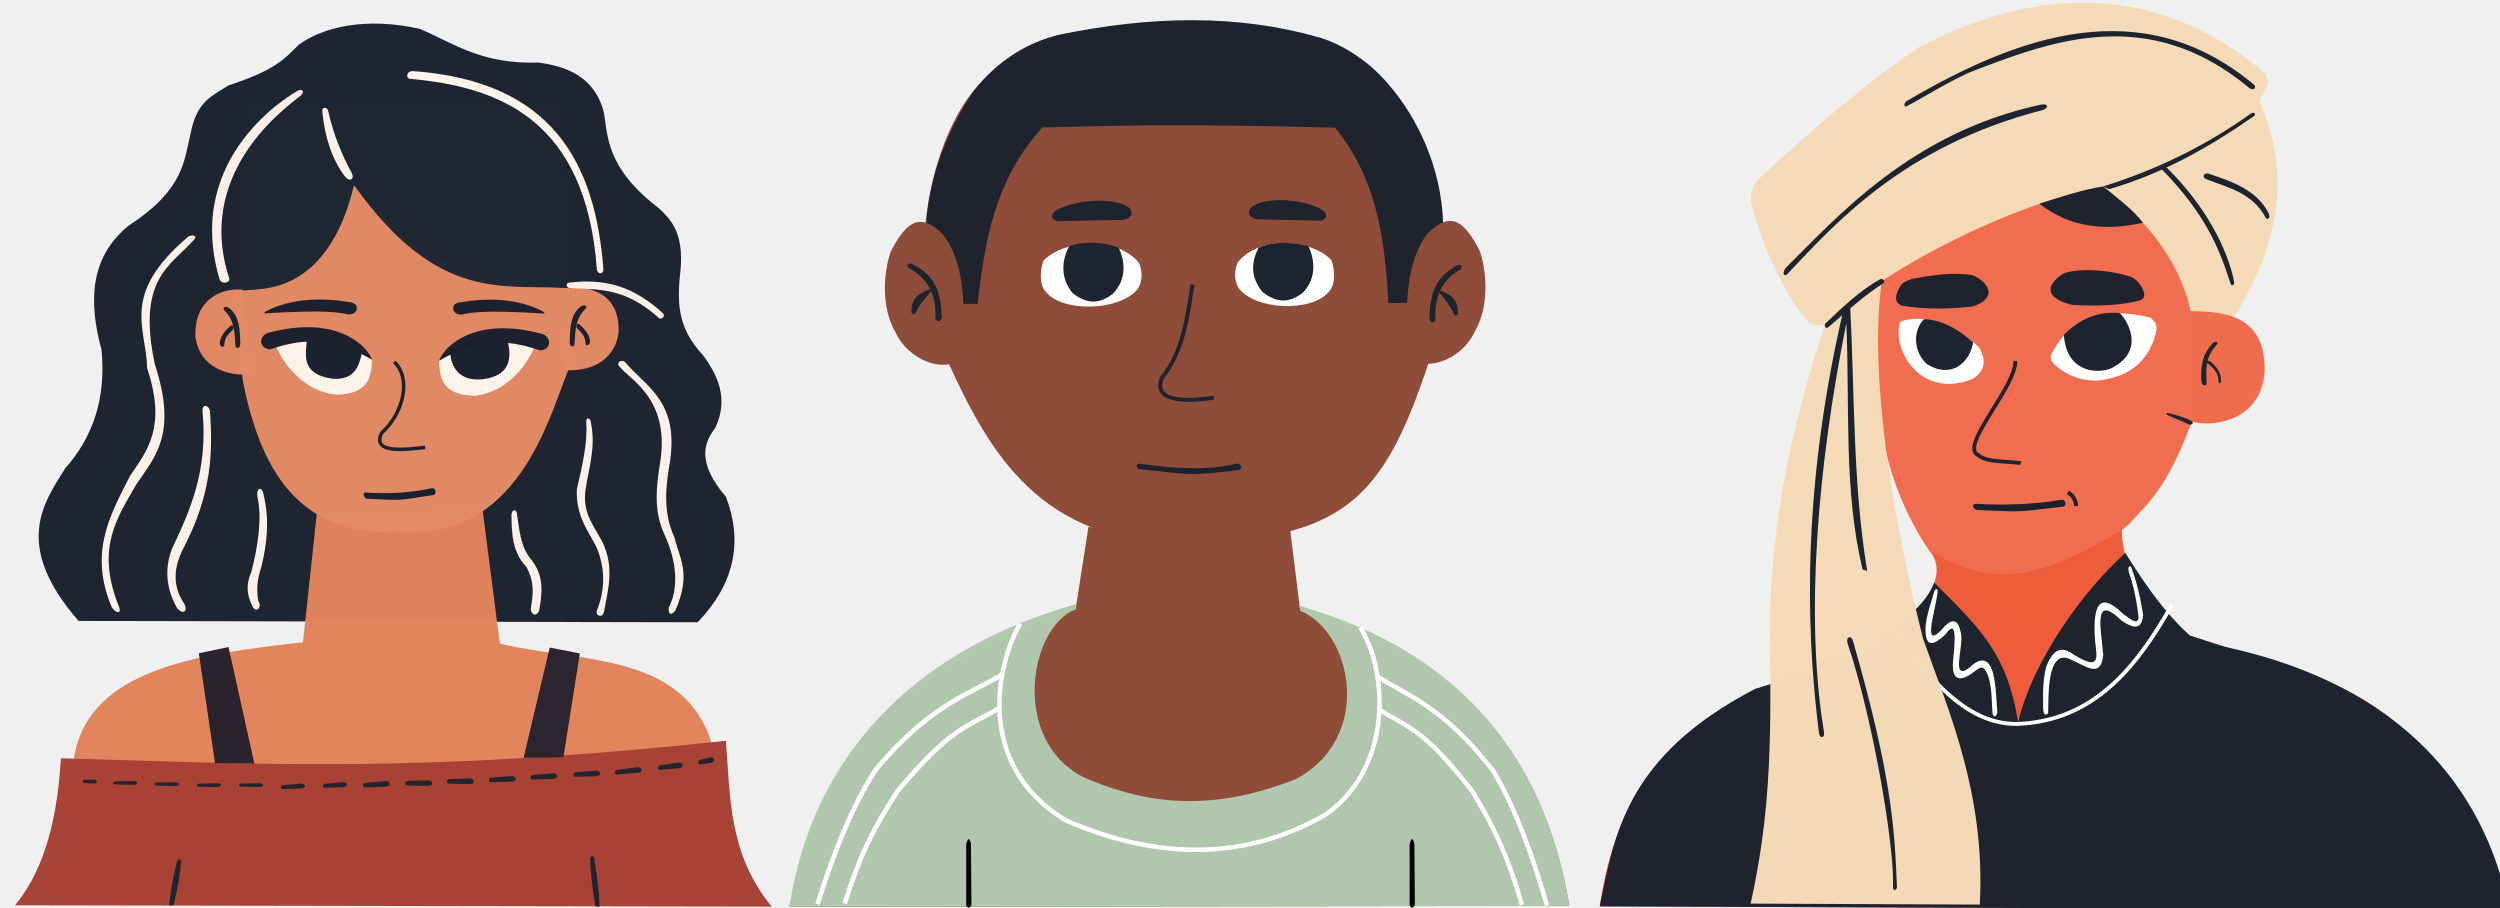
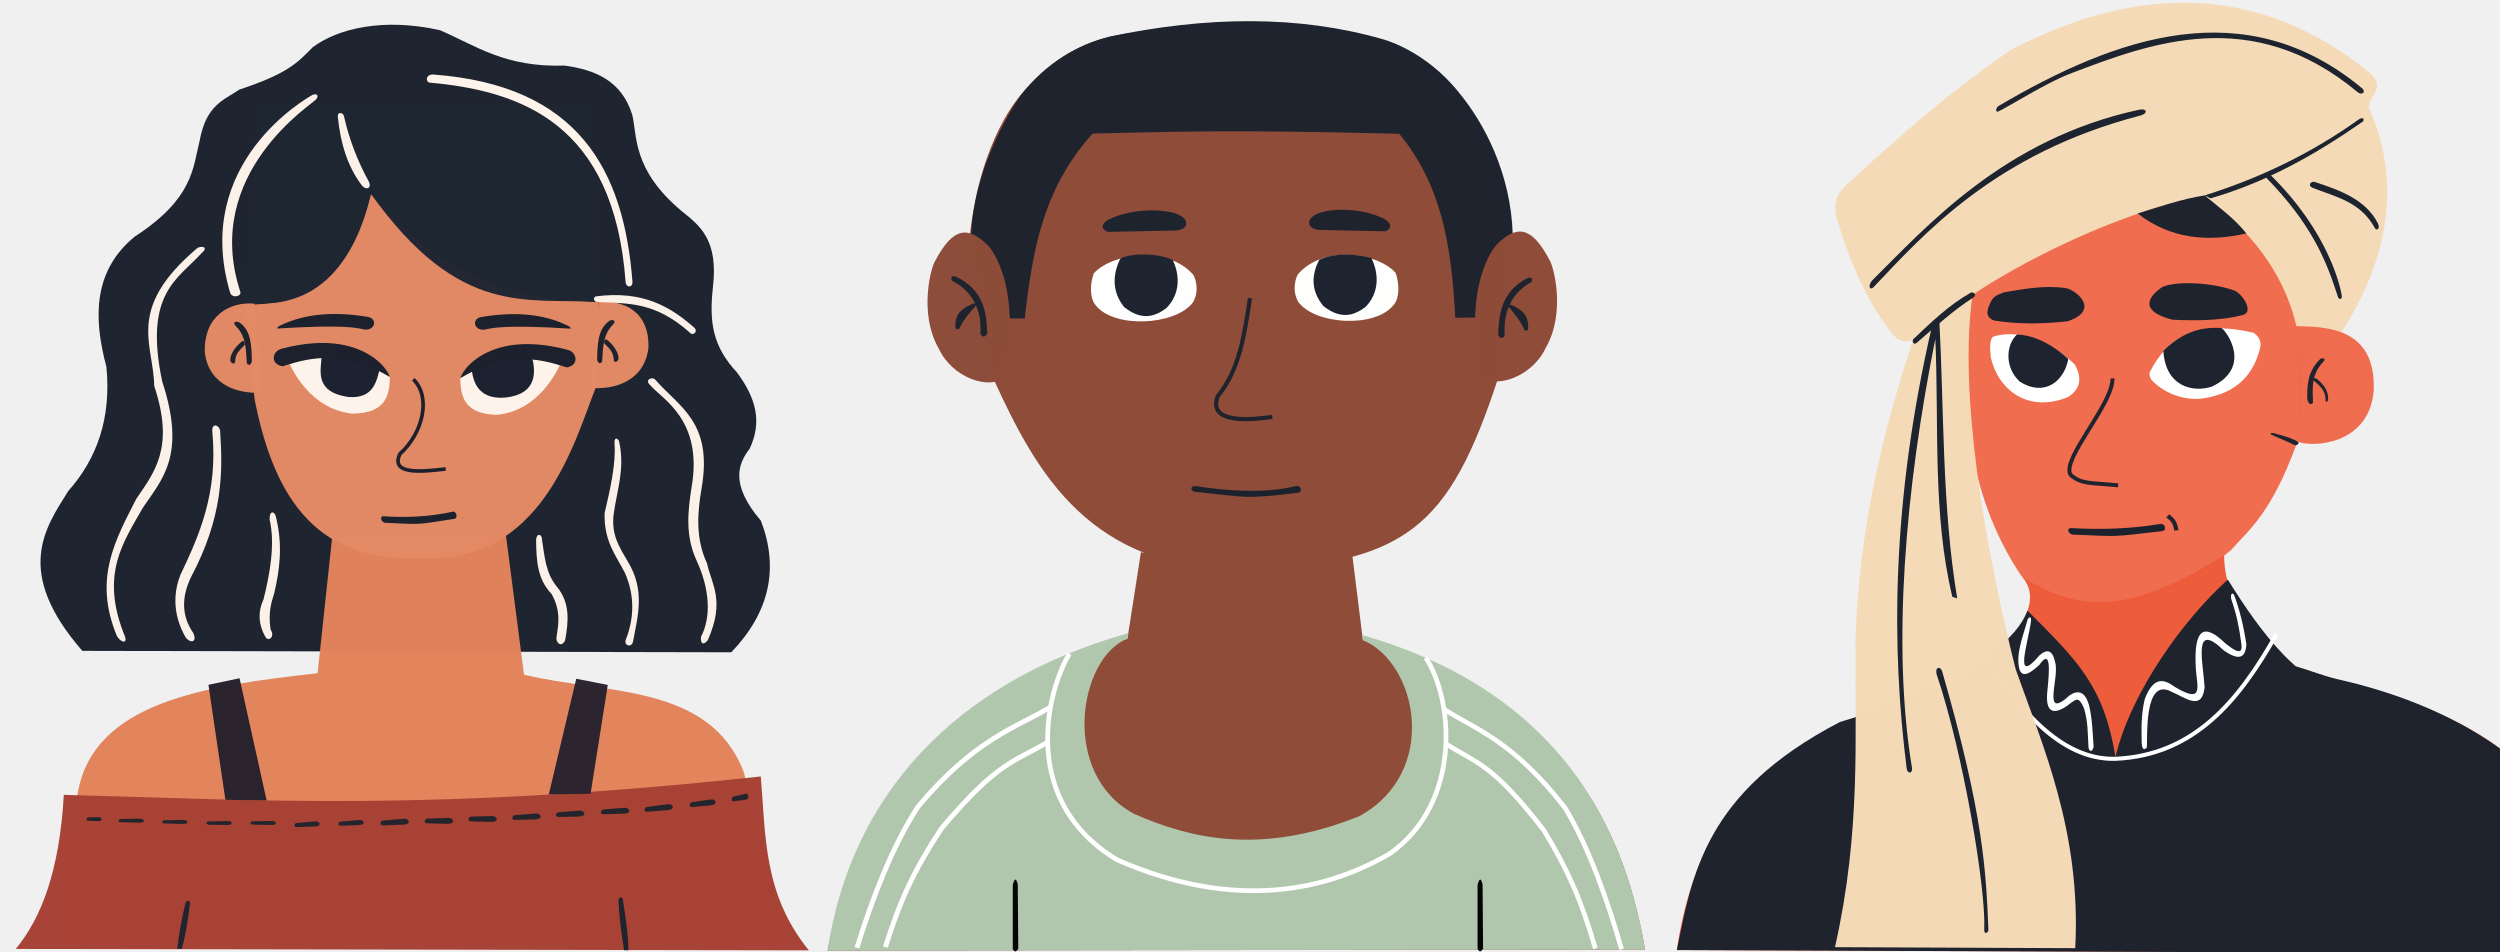
- <svg xmlns="http://www.w3.org/2000/svg" version="1.1" id="svg833" width="1609" height="584" viewBox="0 0 1609 584">
+ <svg xmlns="http://www.w3.org/2000/svg" version="1.1" id="svg833" width="1535" height="584" viewBox="0 0 1535 584">
  <defs id="defs837" />
  <g id="g841" style="opacity:0.988">
    <path style="fill:none;stroke:#1b212d;stroke-width:2.513;stroke-linecap:butt;stroke-linejoin:miter;stroke-miterlimit:4;stroke-dasharray:none;stroke-opacity:0.996" d="m 707.452,294.63 c 36.826,3.352 74.317,4.696 114.584,0" id="path951" />
    <path style="fill:none;stroke:#000000;stroke-width:1px;stroke-linecap:butt;stroke-linejoin:miter;stroke-opacity:1" d="m 775.16,243.632 4.34,9.549 c 1.034,2.284 1.775,4.495 -1.736,5.642 -5.67,4.266 -13.035,5.968 -20.399,7.379 l -21.05,-8.898 -1.736,-4.774 5.859,-9.549" id="path2872" />
    <path style="fill:#8d4a37;fill-opacity:0.996;stroke:none;stroke-width:1px;stroke-linecap:butt;stroke-linejoin:miter;stroke-opacity:1" d="M 763.702,350.453 C 669.299,349.357 637.103,291.791 610.249,233.215 l -14.731,-89.003 c 6.61,-59.878 31.304,-85.933 31.304,-85.933 15.517,-18.963 35.263,-33.168 63.836,-37.442 44.475,-5.506 90.338,-7.681 140.563,0.614 22.933,4.604 44.168,13.686 60.767,34.987 18.386,23.305 31.572,51.231 34.373,88.389 l -6.463,87.232 c -30.426,92.87 -56.935,113.803 -156.197,118.395 z" id="path849" />
    <path style="fill:#1b212d;fill-opacity:0.996;stroke:none;stroke-width:1px;stroke-linecap:butt;stroke-linejoin:miter;stroke-opacity:1" d="m 905.804,194.942 -12.276,0.153 c -2.276,-45.194 -8.747,-81.839 -34.373,-112.941 -109.728,-2.824 -140.842,-1.077 -188.286,-0.153 -31.372,34.694 -36.999,74.044 -41.739,113.555 h -9.207 c -2.326,-19.684 -3.58,-37.783 -23.647,-50.946 1.474,-39.139 22.025,-73.831 30.548,-86.33 15.966,-19.892 35.001,-30.959 54.48,-35.818 59.572,-12.486 115.919,-13.295 167.719,1.624 0,0 26.066,6.582 46.904,32.929 15.058,18.192 31.797,49.157 32.896,87.135 -17.415,15.671 -21.737,31.86 -23.018,50.793 z" id="path847" />
    <path style="fill:#ffffff;fill-opacity:0.996;stroke:none;stroke-width:1px;stroke-linecap:butt;stroke-linejoin:miter;stroke-opacity:1" d="m 672.713,187.388 c -3.486,-3.921 -3.718,-12.553 -1.085,-19.64 12.033,-12.777 45.337,-16.69 60.873,0.76 1.276,1.471 4.36,9.896 -0.108,17.253 -10.617,14.069 -48.396,16.148 -59.679,1.628 z" id="path853" />
    <path style="opacity:0.995;fill:#ffffff;fill-opacity:0.996;stroke:none;stroke-width:0.991px;stroke-linecap:butt;stroke-linejoin:miter;stroke-opacity:1" d="m 855.803,187.081 c 3.422,-3.921 3.651,-12.553 1.065,-19.64 -11.815,-12.777 -44.513,-16.69 -59.766,0.76 -1.253,1.471 -4.281,9.896 0.106,17.253 10.424,14.069 47.516,16.148 58.594,1.628 z" id="path853-6" />
    <path style="fill:#1b212d;fill-opacity:0.996;stroke:none;stroke-width:1px;stroke-linecap:butt;stroke-linejoin:miter;stroke-opacity:1" d="m 810.022,159.452 c -4.518,8.796 -5.616,18.485 2.496,28.429 10.655,8.402 18.616,6.033 25.825,0.651 13.077,-13.328 3.652,-30.128 3.652,-30.128 -13.41,-3.49 -24.334,-2.388 -31.973,1.048 z" id="path915" />
    <path style="opacity:0.995;fill:#1b212d;fill-opacity:0.996;stroke:none;stroke-width:1px;stroke-linecap:butt;stroke-linejoin:miter;stroke-opacity:1" d="m 687.99,158.627 c -4.518,8.796 -5.833,20.004 2.279,29.948 10.655,8.402 18.616,6.033 25.825,0.651 13.077,-13.328 3.869,-29.694 3.869,-29.694 -9.287,-4.142 -24.334,-4.341 -31.973,-0.905 z" id="path915-7" />
    <path style="fill:#1b212d;fill-opacity:0.996;stroke:none;stroke-width:1px;stroke-linecap:butt;stroke-linejoin:miter;stroke-opacity:1" d="m 807.574,131.898 c 7.965,-4.454 28.716,-4.413 42.173,2.41 3.625,1.897 6.028,5.627 0.706,7.712 l -40.799,-0.868 c -2.692,-0.243 -5.731,-1.616 -5.82,-4.123 0.075,-1.628 0.433,-3.268 3.74,-5.131 z" id="path932" />
    <path style="opacity:0.995;fill:#1b212d;fill-opacity:0.996;stroke:none;stroke-width:1.016px;stroke-linecap:butt;stroke-linejoin:miter;stroke-opacity:1" d="m 724.49,132.258 c -8.218,-4.454 -29.631,-4.413 -43.517,2.41 -3.741,1.897 -6.22,5.627 -0.728,7.712 l 42.099,-0.868 c 2.778,-0.243 5.913,-1.616 6.005,-4.123 -0.077,-1.628 -0.447,-3.268 -3.859,-5.131 z" id="path932-8" />
    <path style="fill:#8d4a37;fill-opacity:0.996;stroke:none;stroke-width:0.948px;stroke-linecap:butt;stroke-linejoin:miter;stroke-opacity:1" d="m 905.804,194.942 c 0.169,-15.728 4.256,-33.728 12.848,-44.475 12.521,-12.578 21.668,-11.811 32.654,9.022 2.552,3.617 10.33,32.319 -2.206,54.037 -8.157,17.722 -30.946,25.855 -40.887,17.157 z" id="path953" />
    <path style="opacity:0.995;fill:#8d4a37;fill-opacity:0.996;stroke:none;stroke-width:0.95px;stroke-linecap:butt;stroke-linejoin:miter;stroke-opacity:1" d="m 619.921,195.556 c -0.17,-15.728 -4.273,-33.728 -12.898,-44.475 -12.571,-12.578 -21.754,-11.811 -32.783,9.022 -2.562,3.617 -10.371,32.319 2.215,54.037 8.189,17.722 31.068,25.855 41.048,17.157 z" id="path953-0" />
    <path style="fill:#1b212d;fill-opacity:0.996;stroke:none;stroke-width:1px;stroke-linecap:butt;stroke-linejoin:miter;stroke-opacity:1" d="m 923.875,206.116 c -1.099,-15.9 5.312,-26.896 16.266,-32.839 1.458,-2.486 -0.303,-3.344 -2.455,-2.455 -15.805,8.443 -17.255,21.419 -17.8,34.68 1.125,2.455 2.455,2.66 3.99,0.614 z" id="path970" />
    <path style="opacity:0.995;fill:#1b212d;fill-opacity:0.996;stroke:none;stroke-width:0.949;stroke-linecap:butt;stroke-linejoin:miter;stroke-miterlimit:4;stroke-dasharray:none;stroke-opacity:1" d="m 926.626,188.745 c 3.59,4.248 7.197,8.617 9.237,13.668 0.702,1.136 2.396,0.595 2.416,-0.539 0.534,-9.315 -5.095,-12.35 -10.755,-14.789 -1.121,0.022 -1.42,0.575 -0.898,1.659 z" id="path970-0" />
    <path style="opacity:0.995;fill:#1b212d;fill-opacity:0.996;stroke:none;stroke-width:1.031px;stroke-linecap:butt;stroke-linejoin:miter;stroke-opacity:1" d="m 601.94,205.256 c 1.168,-15.9 -5.646,-26.896 -17.286,-32.839 -1.549,-2.486 0.322,-3.344 2.609,-2.455 16.797,8.443 18.338,21.419 18.917,34.68 -1.196,2.455 -2.609,2.66 -4.24,0.614 z" id="path970-3" />
    <path style="opacity:0.995;fill:#1b212d;fill-opacity:0.996;stroke:none;stroke-width:0.978;stroke-linecap:butt;stroke-linejoin:miter;stroke-miterlimit:4;stroke-dasharray:none;stroke-opacity:1" d="m 599.017,187.885 c -3.815,4.248 -7.648,8.617 -9.816,13.668 -0.746,1.136 -2.546,0.595 -2.568,-0.539 -0.568,-9.315 5.415,-12.35 11.43,-14.789 1.191,0.022 1.509,0.575 0.954,1.659 z" id="path970-0-0" />
    <path style="fill:#8d4a37;fill-opacity:0.996;stroke:none;stroke-width:1px;stroke-linecap:butt;stroke-linejoin:miter;stroke-opacity:1" d="M 700.538,339.028 692.252,392.123 C 558.185,434.789 524.363,506.652 508.109,583.632 l 501.948,-0.614 C 994.785,494.308 949.052,425.172 836.804,393.044 l -6.445,-51.867 c -58.191,8.499 -71.39,8.954 -129.821,-2.148 z" id="path1005" />
    <path style="fill:#b0c7ad;fill-opacity:0.996;stroke:none;stroke-width:1px;stroke-linecap:butt;stroke-linejoin:miter;stroke-opacity:1" d="m 836.497,389.975 c 122.046,34.944 161.369,119.132 173.559,193.044 l -501.948,0.614 c 14.193,-94.207 76.938,-164.505 184.698,-194.897 l -0.555,3.388 c -30.001,11.785 -41.588,83.519 4.36,107.716 33.98,14.937 77.278,25.689 137.984,1.308 49.304,-26.879 35.907,-94.028 2.208,-108.104 z" id="path899" />
    <path style="fill:none;stroke:#ffffff;stroke-width:2.891;stroke-linecap:butt;stroke-linejoin:miter;stroke-miterlimit:4;stroke-dasharray:none;stroke-opacity:1" d="m 875.415,403.855 c 17.236,26.235 22.085,89.211 -22.097,120.307 -51.703,30.023 -108.949,29.307 -167.167,3.884 C 626.236,492.418 642.16,425.586 656.592,401.399" id="path903" />
    <path style="fill:none;stroke:#ffffff;stroke-width:2.891;stroke-linecap:butt;stroke-linejoin:miter;stroke-miterlimit:4;stroke-dasharray:none;stroke-opacity:1" d="m 886.272,435.256 c 19.114,12.345 42.406,19.178 74.653,60.764 14.681,24.292 26.186,57.003 34.722,86.806" id="path907" />
    <path style="opacity:0.995;fill:none;stroke:#ffffff;stroke-width:2.891;stroke-linecap:butt;stroke-linejoin:miter;stroke-miterlimit:4;stroke-dasharray:none;stroke-opacity:1" d="m 887.536,456.539 c 19.114,12.345 28.083,11.582 60.33,53.169 14.681,24.292 23.117,42.885 31.653,72.688" id="path907-5" />
    <path style="opacity:0.995;fill:none;stroke:#ffffff;stroke-width:3.01;stroke-linecap:butt;stroke-linejoin:miter;stroke-miterlimit:4;stroke-dasharray:none;stroke-opacity:1" d="m 644.701,434.362 c -20.716,12.345 -45.96,19.178 -80.909,60.764 -15.912,24.292 -28.381,57.003 -37.632,86.806" id="path907-3" />
    <path style="opacity:0.995;fill:none;stroke:#ffffff;stroke-width:3.01;stroke-linecap:butt;stroke-linejoin:miter;stroke-miterlimit:4;stroke-dasharray:none;stroke-opacity:1" d="m 643.331,455.645 c -20.716,12.345 -30.436,11.582 -65.386,53.169 -15.912,24.292 -25.054,42.885 -34.306,72.688" id="path907-5-3" />
    <path style="fill:#000000;fill-opacity:0.996;stroke:none;stroke-width:1px;stroke-linecap:butt;stroke-linejoin:miter;stroke-opacity:1" d="m 907.231,543.227 c 0.873,-3.029 1.793,-5.145 3.069,-0.307 l 0.307,39.591 c -2.012,3.058 -2.518,1.097 -3.376,0.307 z" id="path962" />
    <path style="opacity:0.995;fill:#000000;fill-opacity:0.996;stroke:none;stroke-width:1px;stroke-linecap:butt;stroke-linejoin:miter;stroke-opacity:1" d="m 621.842,543.221 c 0.873,-3.029 1.793,-5.145 3.069,-0.307 l 0.307,39.591 c -2.012,3.058 -2.518,1.097 -3.376,0.307 z" id="path962-9" />
    <path style="opacity:0.995;fill:#f06a4c;fill-opacity:0.996;stroke:none;stroke-width:1.026px;stroke-linecap:butt;stroke-linejoin:miter;stroke-opacity:1" d="m 1410.657,271.116 c 6.893,-49.113 7.989,-103.315 -57.049,-151.128 -55.13,9.635 -100.213,33.608 -143.725,59.821 -7.395,61.745 -3.308,122.098 31.203,173.797 54.204,42.057 110.475,-0.499 128.992,-16.073 10.126,-11.818 24.28,-21.28 40.578,-66.417 z" id="path979-0" />
    <path style="fill:#ffffff;fill-opacity:1;stroke:none;stroke-width:1.026px;stroke-linecap:butt;stroke-linejoin:miter;stroke-opacity:1" d="m 1320.054,228.367 c 10.835,-21.506 29.231,-32.087 63.741,-24.044 4.805,3.562 4.636,7.124 3.566,10.686 -4.803,17.884 -17.397,27.657 -36.551,29.833 -9.835,0.747 -21.008,-2.837 -29.196,-10.909 -2.191,-2.537 -1.893,-4.55 -1.56,-5.566 z" id="path996" />
    <path style="fill:#1b212d;fill-opacity:0.996;stroke:none;stroke-width:1.026px;stroke-linecap:butt;stroke-linejoin:miter;stroke-opacity:1" d="m 1328.3,215.455 c 9.497,-9.523 20.816,-15.184 35.659,-14.026 3.155,1.669 19.175,24.158 -5.906,35.955 -10.899,3.633 -28.34,0.643 -29.753,-21.929 z" id="path998" />
    <path style="fill:#1b212d;fill-opacity:0.996;stroke:none;stroke-width:1.026px;stroke-linecap:butt;stroke-linejoin:miter;stroke-opacity:1" d="m 1333.872,196.308 c -27.578,-7.118 -6.24,-20.037 -6.24,-20.037 6.458,-3.291 27.929,-3.712 44.574,2.226 5.004,2.433 11.822,13.026 4.903,14.916 -11.953,3.172 -26.922,3.694 -43.237,2.894 z" id="path1000" />
    <path style="fill:#ffffff;fill-opacity:1;stroke:none;stroke-width:1.026px;stroke-linecap:butt;stroke-linejoin:miter;stroke-opacity:1" d="m 1223.501,206.847 c 11.344,-4.007 30.61,-1.667 50.343,16.832 5.103,9.163 3.063,15.596 -4.116,20.107 -24.352,10.024 -42.922,-4.331 -47.358,-24.315 -0.798,-7.064 -0.409,-10.758 1.13,-12.624 z" id="path1002" />
    <path style="fill:#1b212d;fill-opacity:0.996;stroke:none;stroke-width:1.026px;stroke-linecap:butt;stroke-linejoin:miter;stroke-opacity:1" d="m 1238.409,205.375 c -6.944,6.551 -7.588,20.369 1.761,28.981 16.093,9.904 27.576,-1.348 29.767,-13.99 -7.941,-7.225 -19.228,-14.49 -31.528,-14.991 z" id="path1004" />
    <path style="fill:#1b212d;fill-opacity:0.996;stroke:none;stroke-width:1.026px;stroke-linecap:butt;stroke-linejoin:miter;stroke-opacity:1" d="m 1230.512,179.453 c 12.794,-2.178 25.595,-4.431 37.98,-2.519 5.952,0.93 21.587,13.419 1.103,20.308 -14.767,1.651 -29.783,2.058 -45.387,-0.472 -6.353,-2.553 -3.585,-7.861 -1.418,-12.279 2.255,-3.592 5.082,-3.752 7.722,-5.038 z" id="path913" />
    <path style="fill:#ed5a39;fill-opacity:0.996;stroke:none;stroke-width:1.026px;stroke-linecap:butt;stroke-linejoin:miter;stroke-opacity:1" d="m 1365.601,340.997 c 0.365,33.713 24.243,51.025 43.827,68.083 78.076,27.893 154.204,25.01 206.087,176.505 l -585.94,-2.258 c 16.735,-113.986 89.555,-139.476 186.329,-170.469 10.124,-11.768 43.367,-39.569 25.183,-59.251 39.665,26.071 72.323,19.502 124.514,-12.61 z" id="path2897" />
    <path style="fill:#1b212d;fill-opacity:0.996;stroke:none;stroke-width:1.026px;stroke-linecap:butt;stroke-linejoin:miter;stroke-opacity:1" d="m 1298.886,464.738 c 9.765,-40.702 42.68,-85.308 69.004,-108.851 10.433,16.718 21.132,32.489 33.915,45.796 2.46,2.561 4.997,5.03 7.624,7.397 8.312,2.37 17.595,6.102 25.783,7.949 162.093,36.553 174.571,154.39 180.304,168.557 l -585.94,-2.258 c 9.493,-45.665 16.495,-96.462 100.02,-139.964 l 73.323,-22.759 c 10.941,-16.035 34.428,-25.836 41.938,-45.68 30.759,30.806 46.865,46.044 54.029,89.814 z" id="path2922" />
    <path style="fill:none;stroke:#ffffff;stroke-width:2.497;stroke-linecap:butt;stroke-linejoin:miter;stroke-miterlimit:4;stroke-dasharray:none;stroke-opacity:1" d="m 1397.803,389.33 c -22.983,40.794 -50.59,74.593 -99.215,76.585 -33.663,0.649 -60.123,-30.992 -84.861,-70.352" id="path2928" />
    <path style="fill:#f4dab5;fill-opacity:0.996;stroke:none;stroke-width:1.026px;stroke-linecap:butt;stroke-linejoin:miter;stroke-opacity:1" d="m 1353.609,119.989 c 8.347,7.405 45.637,33.299 56.342,80.26 8.267,1.194 18.161,0.789 27.498,4.12 30.794,-47.886 36.506,-95.123 16.982,-138.241 0,-6.926 10.881,-12.498 0.669,-21.225 -94.731,-77.949 -189.192,-29.461 -219.369,-14.96 -37.305,25.288 -69.413,53.691 -100.859,82.49 -5.88,4.97 -9.898,11.18 -6.934,22.039 7.277,24.616 17.073,47.957 31.48,67.231 3.781,5.888 8.514,9.816 15.221,6.937 -17.815,54.639 -32.843,112.276 -35.354,183.378 -0.486,60.528 3.563,117.82 -12.607,189.539 l 147.507,0.63 c 3.865,-71.346 -20.254,-125.017 -36.562,-171.278 -19.248,-76.613 -35.122,-170.147 -26.476,-229.84 15.742,-11.065 78.166,-48.197 142.464,-61.081 z" id="path916" />
    <path style="fill:#f06a4c;fill-opacity:0.996;stroke:none;stroke-width:1.026px;stroke-linecap:butt;stroke-linejoin:miter;stroke-opacity:1" d="m 1409.95,200.248 c 17.561,0.462 49.114,0.261 47.51,39.7 -2.916,33.736 -38.25,34.854 -46.803,31.168 z" id="path918" />
    <path style="fill:#1b212d;fill-opacity:0.996;stroke:none;stroke-width:0.603px;stroke-linecap:butt;stroke-linejoin:miter;stroke-opacity:0.996" d="m 1420.494,233.534 c 3.578,3.104 7.438,5.967 7.426,12.125 -0.068,1.919 1.702,0.643 1.559,-0.36 0.145,-5.941 -3.126,-9.279 -6.607,-12.456 -2.465,-1.592 -3.047,0.275 -2.378,0.692 z" id="path920" />
    <path style="opacity:0.995;fill:#1b212d;fill-opacity:0.996;stroke:none;stroke-width:1.026px;stroke-linecap:butt;stroke-linejoin:miter;stroke-opacity:1" d="m 1420.173,246.724 c -0.293,-8.288 -1.196,-16.608 6.24,-24.49 2.39,-2.38 -1.144,-2.874 -2.193,-1.415 -7.326,7.443 -7.662,15.662 -7.564,23.929 0.861,5.009 3.77,3.317 3.517,1.976 z" id="path920-6" />
    <path style="opacity:0.995;fill:#1b212d;fill-opacity:0.996;stroke:none;stroke-width:0.603px;stroke-linecap:butt;stroke-linejoin:miter;stroke-opacity:1" d="m 1410.657,271.116 c -4.426,-2.789 -15.149,-5.261 -15.149,-5.261 -1.711,-0.277 -1.43,0.889 -0.739,1.075 1.048,0.731 9.427,3.902 14.333,6.447 2.933,-0.102 2.343,-2.3 1.555,-2.26 z" id="path920-2" />
    <path style="fill:none;fill-opacity:0.996;stroke:#1b212d;stroke-width:2.548;stroke-linecap:butt;stroke-linejoin:miter;stroke-miterlimit:4;stroke-dasharray:none;stroke-opacity:0.996" d="m 767.47,183.073 c -3.277,21.995 -6.434,44.059 -19.763,60.132 -6.609,17.453 20.975,14.566 33.512,12.755" id="path2876" />
    <path style="opacity:0.995;fill:none;fill-opacity:0.996;stroke:#1b212d;stroke-width:2.438;stroke-linecap:butt;stroke-linejoin:miter;stroke-miterlimit:4;stroke-dasharray:none;stroke-opacity:0.996" d="m 1297.072,232.358 c 0.37,15.758 -31.537,49.614 -25.777,59.122 6.662,5.946 11.985,4.81 29.25,6.527" id="path2876-1" />
    <path style="fill:none;stroke:#1b212d;stroke-width:2.566;stroke-linecap:butt;stroke-linejoin:miter;stroke-miterlimit:4;stroke-dasharray:none;stroke-opacity:0.996" d="m 1330.975,316.752 c 2.089,1.822 4.395,2.831 5.349,8.905" id="path2895" />
    <path style="fill:#ffffff;fill-opacity:1;stroke:none;stroke-width:0.999px;stroke-linecap:butt;stroke-linejoin:miter;stroke-opacity:1" d="m 1318.103,459.081 c 0.759,-4.47 -2.318,-43.922 15.225,-34.319 8.335,3.373 18.706,12.355 20.3,-2.834 -1.013,-15.931 -7.297,-40.883 11.643,-22.669 10.079,7.153 13.469,4.019 14.031,-3.463 -1.698,-11.325 -4.174,-21.419 -7.463,-30.226 -0.384,-1.446 -2.718,-2.204 -1.791,2.519 3.094,8.711 4.861,17.422 5.971,26.132 1.893,9.973 -5.015,4.381 -9.852,0.63 -12.317,-11.963 -19.504,-10.016 -17.912,15.742 0.626,10.683 5.34,22.214 -13.136,11.02 -6.531,-4.771 -12.861,-6.367 -18.211,7.556 -1.615,6.698 -2.28,13.882 -1.94,25.503 -0.01,5.242 1.153,6.297 3.135,4.408 z" id="path2932" />
    <path style="fill:#ffffff;fill-opacity:1;stroke:none;stroke-width:0.999px;stroke-linecap:butt;stroke-linejoin:miter;stroke-opacity:1" d="m 1247.08,380.87 c -1.385,12.742 -11.349,40.958 5.066,21.595 4.888,-4.394 8.2,-3.249 9.71,4.23 2.918,8.841 -8.552,36.299 8.866,20.26 5.453,-3.655 9.464,-2.058 11.821,5.566 2.258,8.906 2.251,17.415 2.955,26.048 -1.256,4.612 -3.144,1.768 -3.166,0.223 -0.523,-7.786 -0.143,-15.214 -2.744,-23.822 -3.231,-7.733 -4.99,-5.331 -7.811,-3.562 -7.527,6.147 -16.2,9.551 -14.777,-6.234 1.534,-14.756 2.203,-27.01 -4.855,-16.92 -7.419,6.921 -13.271,9.594 -12.877,-4.675 0.663,-7.961 3.495,-15.249 5.489,-22.486 0.463,-2.224 2.588,-3.1 2.322,-0.223 z" id="path2934" />
    <path style="fill:#1b212d;fill-opacity:0.996;stroke:none;stroke-width:0.999px;stroke-linecap:butt;stroke-linejoin:miter;stroke-opacity:1" d="m 1312.52,131.077 c 20.105,15.619 42.949,17.667 66.707,12.245 -6.668,-8.663 -16.512,-15.813 -25.618,-23.333 -14.099,2.21 -27.522,6.914 -41.089,11.088 z" id="path2936" />
    <path style="fill:#1b212d;fill-opacity:0.996;stroke:none;stroke-width:0.999px;stroke-linecap:butt;stroke-linejoin:miter;stroke-opacity:1" d="m 1150.079,176.628 c 30.797,-32.432 74.462,-82.485 164.493,-105.789 4.261,-1.207 3.748,-4.551 -1.194,-3.463 -83.299,17.943 -130.961,72.278 -163.896,104.845 -2.36,2.704 -1.968,6.157 0.597,4.408 z" id="path2940" />
    <path style="fill:#1b212d;fill-opacity:0.996;stroke:none;stroke-width:0.999px;stroke-linecap:butt;stroke-linejoin:miter;stroke-opacity:1" d="m 1227.03,68.396 c 5.176,-2.239 29.296,-17.525 43.48,-22.946 50.119,-19.155 112.083,-42.7 176.694,10.813 2.603,2.412 5.383,0.779 3.589,-1.67 -72.255,-60.412 -151.793,-31.669 -223.34,10.268 -2.581,1.427 -2.091,4.542 -0.422,3.535 z" id="path2942" />
    <path style="fill:#1b212d;fill-opacity:0.996;stroke:none;stroke-width:1.011px;stroke-linecap:butt;stroke-linejoin:miter;stroke-opacity:1" d="m 1357.286,121.77 c 33.963,-9.793 63.969,-26.586 93.334,-47.027 1.182,-0.855 0.953,-3.275 -2.023,-1.624 -29.306,20.934 -60.491,36.028 -94.988,46.87 z" id="path2944" />
    <path style="fill:#1b212d;fill-opacity:0.996;stroke:none;stroke-width:0.999px;stroke-linecap:butt;stroke-linejoin:miter;stroke-opacity:1" d="m 1391.295,108.935 c 27.976,28.584 36.97,50.846 43.885,72.415 0.779,3.289 2.904,2.605 2.687,0.315 -0.721,-5.162 -8.011,-39.229 -43.885,-74.304 z" id="path2946" />
    <path style="fill:#1b212d;fill-opacity:0.996;stroke:none;stroke-width:0.999px;stroke-linecap:butt;stroke-linejoin:miter;stroke-opacity:1" d="m 1421.297,111.712 c 15.73,5.231 31.19,10.742 38.735,25.424 1.686,3.748 -1.04,4.492 -1.791,3.07 -8.712,-16.368 -24.253,-19.327 -38.437,-24.952 -3.052,-1.352 -1.051,-4.209 1.493,-3.542 z" id="path2948" />
    <path style="fill:#1b212d;fill-opacity:0.996;stroke:none;stroke-width:1.116px;stroke-linecap:butt;stroke-linejoin:miter;stroke-opacity:1" d="m 1177.027,210.354 c 11.348,-9.826 22.547,-20.003 34.748,-27.812 2.55,-1.69 -0.855,-3.847 -1.891,-2.732 -12.904,7.227 -24.056,17.904 -35.221,28.557 -0.847,1.693 0.6,3.708 2.364,1.987 z" id="path2952" />
    <path style="fill:#1b212d;fill-opacity:0.996;stroke:none;stroke-width:0.999px;stroke-linecap:butt;stroke-linejoin:miter;stroke-opacity:1" d="m 1201.725,367.426 c -9.444,-57.043 -7.984,-114.726 -11.045,-172.143 l -4.222,4.007 c -25.576,110.145 -24.984,199.589 -15.78,272.351 0.429,3.859 3.785,3.442 3.284,-0.157 -12.342,-74.315 -4.2,-170.9 14.33,-263.371 2.314,53.01 -1.855,107.241 10.449,158.369 z" id="path2954" />
    <path style="fill:#1b212d;fill-opacity:0.996;stroke:none;stroke-width:0.999px;stroke-linecap:butt;stroke-linejoin:miter;stroke-opacity:1" d="m 1192.58,412.572 c 25.618,88.777 26.818,123.123 28.287,158.069 0.276,2.202 -2.956,3.641 -2.531,-0.263 1.034,-25.515 -12.899,-107.785 -29.133,-156.024 -1.493,-4.957 2.394,-5.669 3.377,-1.781 z" id="path2956" />
    <path style="opacity:0.995;fill:#1b212d;fill-opacity:0.996;stroke:none;stroke-width:1px;stroke-linecap:butt;stroke-linejoin:miter;stroke-opacity:1" d="m 449.002,400.506 -398.439,-0.868 c -42.472,-48.76 -22.598,-75.783 -8.681,-98.091 17.713,-19.963 26.547,-44.858 23.438,-76.389 -8.319,-30.998 -7.713,-59.227 17.361,-79.861 36.121,-23.418 35.718,-42.212 39.931,-59.028 4.008,-21.879 14.803,-24.757 24.306,-31.25 30.064,-9.939 35.66,-16.515 45.139,-26.042 15.236,-11.383 42.988,-18.285 78.125,-10.417 22.334,9.641 39.964,22.9 76.389,21.701 19.069,2.592 35.24,9.4 41.667,30.382 3.082,12.801 -0.082,33.561 30.382,59.028 11.183,8.955 22.579,17.615 19.097,46.875 -2.313,21.172 -0.194,36.06 14.757,52.084 12.041,16.204 15.441,30.671 7.813,46.875 -7.379,9.542 -11.907,22.184 6.944,44.271 11.145,29.206 5.348,56.153 -18.229,80.73 z" id="path3090" />
    <path style="fill:#e18258;fill-opacity:0.988;stroke:none;stroke-width:1px;stroke-linecap:butt;stroke-linejoin:miter;stroke-opacity:1" d="m 310.672,328.873 11.061,85.377 c 49.657,12.125 114.154,5.234 134.983,59.896 l 26.042,105.035 H 33.103 l 14.757,-92.882 c 9.996,-55.261 78.112,-65.333 147.136,-72.917 l 8.913,-83.079 z" id="path3146" />
    <path style="fill:#a53f33;fill-opacity:0.988;stroke:none;stroke-width:1px;stroke-linecap:butt;stroke-linejoin:miter;stroke-opacity:1" d="m 39.18,488.035 c 119.578,3.075 223.853,10.684 427.953,-11.285 3.032,36.016 1.449,72.32 29.514,106.771 l -486.981,-0.868 c 15.724,-19.032 26.858,-47.818 29.514,-94.619 z" id="path3148" />
    <path style="fill:#251f2b;fill-opacity:0.988;stroke:none;stroke-width:1.015px;stroke-linecap:butt;stroke-linejoin:miter;stroke-opacity:1" d="m 163.694,491.432 -16.62,-74.991 -19.097,4.021 10.417,70.626 z" id="path3150" />
    <path style="opacity:0.988;fill:#251f2b;fill-opacity:0.988;stroke:none;stroke-width:0.994px;stroke-linecap:butt;stroke-linejoin:miter;stroke-opacity:1" d="m 336.977,487.72 16.839,-70.971 19.349,3.806 -10.554,66.84 z" id="path3150-1" />
    <path style="fill:#1e2029;fill-opacity:0.988;stroke:none;stroke-width:1px;stroke-linecap:butt;stroke-linejoin:miter;stroke-opacity:1" d="m 54.13,501.894 6.752,-0.153 c 1.428,-0.026 2.403,2.481 -0.307,2.455 l -6.752,-0.307 c -1.213,-0.496 -0.325,-2.025 0.307,-1.995 z" id="path3167" />
    <path style="opacity:0.988;fill:#1e2029;fill-opacity:0.988;stroke:none;stroke-width:1.311px;stroke-linecap:butt;stroke-linejoin:miter;stroke-opacity:1" d="m 74.328,502.843 11.598,-0.153 c 2.454,-0.026 4.129,2.481 -0.527,2.455 l -11.598,-0.307 c -2.084,-0.496 -0.558,-2.025 0.527,-1.995 z" id="path3167-1" />
    <path style="opacity:0.988;fill:#1e2029;fill-opacity:0.988;stroke:none;stroke-width:1.311px;stroke-linecap:butt;stroke-linejoin:miter;stroke-opacity:1" d="m 101.129,503.603 11.598,-0.153 c 2.454,-0.026 4.129,2.481 -0.527,2.455 l -11.598,-0.307 c -2.084,-0.496 -0.558,-2.025 0.527,-1.995 z" id="path3167-1-8" />
    <path style="opacity:0.988;fill:#1e2029;fill-opacity:0.988;stroke:none;stroke-width:1.311px;stroke-linecap:butt;stroke-linejoin:miter;stroke-opacity:1" d="m 128.256,506.402 11.598,0.153 c 2.454,0.026 4.129,-2.481 -0.527,-2.455 l -11.598,0.307 c -2.084,0.496 -0.558,2.025 0.527,1.995 z" id="path3167-1-8-3" />
    <path style="opacity:0.988;fill:#1e2029;fill-opacity:0.988;stroke:none;stroke-width:1.311px;stroke-linecap:butt;stroke-linejoin:miter;stroke-opacity:1" d="m 155.383,504.254 11.598,-0.153 c 2.454,-0.026 4.129,2.481 -0.527,2.455 l -11.598,-0.307 c -2.084,-0.496 -0.558,-2.025 0.527,-1.995 z" id="path3167-1-8-3-3" />
    <path style="opacity:0.988;fill:#1e2029;fill-opacity:0.988;stroke:none;stroke-width:1.478px;stroke-linecap:butt;stroke-linejoin:miter;stroke-opacity:1" d="m 182.191,505.295 11.557,-1.001 c 2.445,-0.203 4.338,2.86 -0.309,3.151 l -11.597,0.417 c -2.123,-0.485 -0.735,-2.53 0.35,-2.567 z" id="path3167-1-8-3-3-8" />
    <path style="opacity:0.988;fill:#1e2029;fill-opacity:0.988;stroke:none;stroke-width:1.478px;stroke-linecap:butt;stroke-linejoin:miter;stroke-opacity:1" d="m 209.221,504.441 11.557,-1 c 2.445,-0.203 4.338,2.86 -0.309,3.151 l -11.597,0.417 c -2.123,-0.485 -0.735,-2.53 0.35,-2.567 z" id="path3167-1-8-3-3-8-2" />
    <path style="opacity:0.988;fill:#1e2029;fill-opacity:0.988;stroke:none;stroke-width:1.678px;stroke-linecap:butt;stroke-linejoin:miter;stroke-opacity:1" d="m 235.219,503.835 12.935,-1.152 c 2.737,-0.234 4.855,3.293 -0.346,3.629 l -12.98,0.48 c -2.376,-0.558 -0.823,-2.914 0.391,-2.956 z" id="path3167-1-8-3-3-8-2-3" />
    <path style="opacity:0.988;fill:#1e2029;fill-opacity:0.988;stroke:none;stroke-width:1.678px;stroke-linecap:butt;stroke-linejoin:miter;stroke-opacity:1" d="m 262.488,502.588 12.981,-0.363 c 2.746,-0.067 4.646,3.583 -0.566,3.601 l -12.985,-0.311 c -2.338,-0.702 -0.644,-2.958 0.57,-2.927 z" id="path3167-1-8-3-3-8-2-3-2" />
    <path style="opacity:0.988;fill:#1e2029;fill-opacity:0.988;stroke:none;stroke-width:1.678px;stroke-linecap:butt;stroke-linejoin:miter;stroke-opacity:1" d="m 289.286,501.395 12.981,-0.363 c 2.746,-0.067 4.646,3.583 -0.566,3.601 l -12.985,-0.311 c -2.338,-0.702 -0.644,-2.958 0.57,-2.927 z" id="path3167-1-8-3-3-8-2-3-2-8" />
    <path style="opacity:0.988;fill:#1e2029;fill-opacity:0.988;stroke:none;stroke-width:1.678px;stroke-linecap:butt;stroke-linejoin:miter;stroke-opacity:1" d="m 316.22,500.49 12.947,-1.006 c 2.739,-0.203 4.818,3.348 -0.387,3.624 l -12.985,0.334 c -2.37,-0.585 -0.79,-2.923 0.425,-2.952 z" id="path3167-1-8-3-3-8-2-3-2-8-4" />
    <path style="opacity:0.988;fill:#1e2029;fill-opacity:0.988;stroke:none;stroke-width:1.678px;stroke-linecap:butt;stroke-linejoin:miter;stroke-opacity:1" d="m 343.031,498.717 12.947,-1.006 c 2.739,-0.203 4.818,3.348 -0.387,3.625 l -12.985,0.334 c -2.37,-0.585 -0.79,-2.923 0.425,-2.952 z" id="path3167-1-8-3-3-8-2-3-2-8-4-2" />
    <path style="opacity:0.988;fill:#1e2029;fill-opacity:0.988;stroke:none;stroke-width:1.678px;stroke-linecap:butt;stroke-linejoin:miter;stroke-opacity:1" d="m 370.592,496.981 12.947,-1.006 c 2.739,-0.203 4.818,3.348 -0.387,3.625 l -12.985,0.334 c -2.37,-0.585 -0.79,-2.923 0.425,-2.952 z" id="path3167-1-8-3-3-8-2-3-2-8-4-2-2" />
    <path style="opacity:0.988;fill:#1e2029;fill-opacity:0.988;stroke:none;stroke-width:1.678px;stroke-linecap:butt;stroke-linejoin:miter;stroke-opacity:1" d="m 397.283,495.471 12.873,-1.709 c 2.724,-0.351 4.992,3.081 -0.189,3.64 l -12.948,1.039 c -2.398,-0.455 -0.948,-2.875 0.264,-2.97 z" id="path3167-1-8-3-3-8-2-3-2-8-4-2-2-1" />
    <path style="opacity:0.988;fill:#1e2029;fill-opacity:0.988;stroke:none;stroke-width:1.606px;stroke-linecap:butt;stroke-linejoin:miter;stroke-opacity:1" d="m 424.87,492.557 11.792,-1.709 c 2.495,-0.351 4.573,3.081 -0.173,3.64 l -11.86,1.039 c -2.196,-0.455 -0.868,-2.875 0.241,-2.97 z" id="path3167-1-8-3-3-8-2-3-2-8-4-2-2-1-0" />
    <path style="opacity:0.988;fill:#1e2029;fill-opacity:0.988;stroke:none;stroke-width:1.286px;stroke-linecap:butt;stroke-linejoin:miter;stroke-opacity:1" d="m 450.261,489.085 7.558,-1.709 c 1.6,-0.351 2.931,3.081 -0.111,3.64 l -7.602,1.039 c -1.408,-0.455 -0.557,-2.875 0.155,-2.97 z" id="path3167-1-8-3-3-8-2-3-2-8-4-2-2-1-0-6" />
    <path style="fill:#1b212d;fill-opacity:0.996;stroke:none;stroke-width:1px;stroke-linecap:butt;stroke-linejoin:miter;stroke-opacity:1" d="m 385.888,583.481 c -0.312,-11.033 -1.843,-21.149 -3.526,-31.359 -0.747,-2.074 -2.921,-1.024 -2.604,1.302 0.517,10.158 1.833,20.46 3.472,30.057 z" id="path3394" />
    <path style="opacity:0.988;fill:#1b212d;fill-opacity:0.996;stroke:none;stroke-width:0.949px;stroke-linecap:butt;stroke-linejoin:miter;stroke-opacity:1" d="m 111.693,582.504 c 2.639,-9.658 3.859,-18.813 4.956,-28.085 -0.167,-1.981 -2.542,-1.591 -2.857,0.506 -2.208,8.947 -3.992,18.979 -4.968,27.708 z" id="path3394-4" />
  </g>
  <g id="layer1">
    <path style="opacity:0.995;fill:#e38b65;fill-opacity:0.996;stroke:none;stroke-width:1px;stroke-linecap:butt;stroke-linejoin:miter;stroke-opacity:1" d="m 156.383,245.617 c 10.964,54.432 34.109,100.196 101.279,96.982 75.199,4.616 94.893,-71.265 107.987,-104.247 l 1.885,-52.888 c -43.163,-2.358 -86.419,-5.253 -139.758,-66.407 -16.268,60.414 -43.807,66.982 -77.531,68.248 z" id="path2958" />
    <path style="opacity:0.995;fill:#fef4ec;fill-opacity:0.996;stroke:none;stroke-width:1px;stroke-linecap:butt;stroke-linejoin:miter;stroke-opacity:1" d="m 282.594,232.15 c 0.208,11.69 2.685,22.269 22.891,22.531 25.753,-2.724 36.838,-27.723 38.186,-30.419 -23.545,-9.619 -42.749,-3.195 -61.076,7.888 z" id="path2960" />
    <path style="opacity:0.995;fill:#1b212d;fill-opacity:0.996;stroke:none;stroke-width:1px;stroke-linecap:butt;stroke-linejoin:miter;stroke-opacity:1" d="m 282.594,232.15 c 1.27,-3.256 4.133,-7.693 9.842,-11.806 10.382,-7.48 28.038,-12.993 56.16,-5.539 5.701,1.421 7.235,9.499 -0.651,10.796 -18.368,-6.143 -37.85,-9.569 -65.351,6.549 z" id="path2977" />
    <path style="opacity:0.995;fill:#fef4ec;fill-opacity:0.996;stroke:none;stroke-width:1.004px;stroke-linecap:butt;stroke-linejoin:miter;stroke-opacity:1" d="m 239.406,231.454 c -0.21,11.69 -2.706,22.269 -23.066,22.531 -25.95,-2.724 -37.12,-27.723 -38.479,-30.419 23.726,-9.619 43.077,-3.195 61.545,7.888 z" id="path2960-7" />
    <path style="opacity:0.995;fill:#1b212d;fill-opacity:0.996;stroke:none;stroke-width:1.004px;stroke-linecap:butt;stroke-linejoin:miter;stroke-opacity:1" d="m 239.406,231.454 c -1.279,-3.256 -4.165,-7.693 -9.918,-11.806 -10.461,-7.48 -28.253,-12.993 -56.591,-5.539 -5.745,1.421 -7.291,9.499 0.656,10.796 18.509,-6.143 38.141,-9.569 65.852,6.549 z" id="path2977-4" />
    <path style="opacity:0.995;fill:#1b212d;fill-opacity:0.996;stroke:none;stroke-width:1px;stroke-linecap:butt;stroke-linejoin:miter;stroke-opacity:1" d="m 295.541,194.643 c 18.938,-3.206 37.449,-2.443 53.163,5.376 0.931,0.463 1.643,0.998 1.742,1.786 -40.21,-2.523 -48.03,-0.501 -53.169,0.651 -6.512,0.421 -7.742,-6.835 -1.736,-7.813 z" id="path2997" />
    <path style="opacity:0.995;fill:#1b212d;fill-opacity:0.996;stroke:none;stroke-width:1.006px;stroke-linecap:butt;stroke-linejoin:miter;stroke-opacity:1" d="m 225.752,194.555 c -19.181,-3.206 -37.93,-2.443 -53.846,5.376 -0.943,0.463 -1.664,0.998 -1.764,1.786 40.726,-2.523 48.647,-0.501 53.852,0.651 6.596,0.421 7.841,-6.835 1.758,-7.813 z" id="path2997-2" />
    <path style="opacity:0.995;fill:#e38a65;fill-opacity:0.992;stroke:none;stroke-width:1px;stroke-linecap:butt;stroke-linejoin:miter;stroke-opacity:1" d="m 367.534,185.464 c 14.976,-1.378 31.39,5.434 30.599,28.212 -2.54,20.512 -21.067,25.634 -34.939,24.523 z" id="path3014" />
    <path style="opacity:0.995;fill:#1c222d;fill-opacity:0.996;stroke:none;stroke-width:1px;stroke-linecap:butt;stroke-linejoin:miter;stroke-opacity:1" d="m 369.704,221.922 c 0.575,-8.045 0.373,-16.362 6.51,-22.461 3.178,-3.289 -1.251,-3.609 -2.713,-1.953 -6.425,5.073 -6.622,13.826 -6.836,22.57 -0.131,3.283 2.526,3.535 3.038,1.845 z" id="path3018" />
    <path style="opacity:0.995;fill:#1c222d;fill-opacity:0.996;stroke:none;stroke-width:0.569px;stroke-linecap:butt;stroke-linejoin:miter;stroke-opacity:1" d="m 371.08,210.867 c 3.116,3.315 5.524,5.047 5.76,10.057 0.176,2.644 3.045,0.61 2.905,-0.661 0.296,-4.745 -4.742,-9.832 -6.96,-11.558 -1.31,-1.307 -2.213,1.294 -1.705,2.162 z" id="path3018-7" />
    <path style="opacity:0.995;fill:#e38a65;fill-opacity:0.992;stroke:none;stroke-width:1.004px;stroke-linecap:butt;stroke-linejoin:miter;stroke-opacity:1" d="m 156.322,186.437 c -15.109,-1.378 -31.363,7.276 -30.564,30.053 2.562,20.512 21.254,25.634 35.25,24.523 z" id="path3014-2" />
    <path style="opacity:0.995;fill:#1c222d;fill-opacity:0.996;stroke:none;stroke-width:1.004px;stroke-linecap:butt;stroke-linejoin:miter;stroke-opacity:1" d="m 151.563,222.933 c -0.58,-8.045 -0.377,-16.362 -6.568,-22.461 -3.207,-3.289 1.262,-3.609 2.737,-1.953 6.482,5.073 6.681,13.826 6.897,22.57 0.132,3.283 -2.548,3.535 -3.065,1.845 z" id="path3018-0" />
    <path style="opacity:0.995;fill:#1c222d;fill-opacity:0.996;stroke:none;stroke-width:0.571px;stroke-linecap:butt;stroke-linejoin:miter;stroke-opacity:1" d="m 150.175,211.878 c -3.144,3.315 -5.573,5.047 -5.811,10.057 -0.178,2.644 -3.072,0.61 -2.931,-0.661 -0.299,-4.745 4.785,-9.832 7.022,-11.558 1.322,-1.307 2.233,1.294 1.72,2.162 z" id="path3018-7-7" />
    <path style="opacity:0.995;fill:#1b212f;fill-opacity:0.996;stroke:none;stroke-width:1px;stroke-linecap:butt;stroke-linejoin:miter;stroke-opacity:1" d="m 289.592,225.459 c 0.351,6.911 2.827,20.165 20.616,18.663 20.183,-2.15 18.561,-16.379 16.493,-24.74 -13.002,-1.768 -25.263,0.913 -37.11,6.076 z" id="path3056" />
    <path style="opacity:0.995;fill:#1b212f;fill-opacity:0.996;stroke:none;stroke-width:0.985px;stroke-linecap:butt;stroke-linejoin:miter;stroke-opacity:1" d="m 233.377,225.506 c -2.022,8.002 -3.634,19.526 -19.555,18.242 -20.478,-3 -16.933,-15.728 -16.401,-24.323 12.598,-1.769 24.478,0.914 35.957,6.081 z" id="path3056-0" />
    <path style="opacity:0.995;fill:none;fill-opacity:0.996;stroke:#1b212d;stroke-width:2.255;stroke-linecap:butt;stroke-linejoin:miter;stroke-miterlimit:4;stroke-dasharray:none;stroke-opacity:0.996" d="m 253.753,232.89 c 11.029,10.646 6.221,32.781 -8.14,45.767 -6.641,13.598 15.434,10.698 28.031,9.287" id="path2876-3" />
    <path style="fill:#1c222d;fill-opacity:1;stroke:none;stroke-width:0.915px;stroke-linecap:butt;stroke-linejoin:miter;stroke-opacity:1" d="m 235.173,316.974 c 14.065,0.922 28.25,0.4 42.657,-2.762 1.936,-0.768 3.6,2.983 1.542,4.297 -25.714,4.014 -19.634,3.469 -43.428,2.455 -2.465,-1.33 -2.412,-3.887 -0.771,-3.99 z" id="path1939" />
    <path style="fill:#1c222d;fill-opacity:1;stroke:none;stroke-width:1.06px;stroke-linecap:butt;stroke-linejoin:miter;stroke-opacity:1" d="m 733.679,298.409 c 19.845,3.108 43.843,4.653 61.941,0.029 2.64,-0.682 4.65,2.831 1.814,4.053 -35.446,4.373 -32.667,2.471 -64.03,-0.523 -3.226,-1.437 -1.931,-3.529 0.275,-3.559 z" id="path1939-2" />
    <path style="fill:#1c222d;fill-opacity:1;stroke:none;stroke-width:1.037px;stroke-linecap:butt;stroke-linejoin:miter;stroke-opacity:1" d="m 1271.436,324.235 c 17.991,1.012 36.219,0.579 54.879,-2.493 2.526,-0.756 4.45,3.008 1.736,4.309 -33.213,3.853 -25.383,3.346 -55.851,2.181 -3.088,-1.346 -2.876,-3.905 -0.765,-3.997 z" id="path1939-2-4" />
  </g>
  <g id="layer2">
    <path style="opacity:0.988;fill:#1f2633;fill-opacity:0.996;stroke:none;stroke-width:1px;stroke-linecap:butt;stroke-linejoin:miter;stroke-opacity:1" d="m 367.534,185.464 c -43.707,-2.845 -85.033,10.257 -139.758,-66.407 -2.903,11.795 -16.829,75.434 -77.691,66.407 l 7.44,-119.549 204.779,0.158 z" id="path3110" />
    <path style="opacity:0.988;fill:#fef4eb;fill-opacity:1;stroke:none;stroke-width:1px;stroke-linecap:butt;stroke-linejoin:miter;stroke-opacity:1" d="M 226.549,111.691 C 219.6,99.001 214.329,85.536 211.141,71.11 c -0.445,-1.982 -4.242,-2.86 -3.689,0.868 1.608,15.948 5.925,30.27 14.757,41.884 2.417,3.023 6.09,2.03 4.34,-2.17 z" id="path3118" />
    <path style="opacity:0.988;fill:#fef4eb;fill-opacity:1;stroke:none;stroke-width:1px;stroke-linecap:butt;stroke-linejoin:miter;stroke-opacity:1" d="m 147.481,178.953 c -23.831,-73.117 45.65,-115.823 46.611,-117.967 1.662,-1.91 0.936,-3.872 -2.148,-2.762 -3.25,1.848 -74.039,41.523 -50.75,121.147 0.95,4.143 7.587,2.688 6.287,-0.419 z" id="path3120" />
    <path style="opacity:0.988;fill:#fef4eb;fill-opacity:1;stroke:none;stroke-width:1px;stroke-linecap:butt;stroke-linejoin:miter;stroke-opacity:1" d="m 365.923,181.973 c 28.769,-3.759 45.707,6.342 60.307,19.182 2.668,2.438 -0.72,5.035 -2.283,3.402 -21.789,-19.528 -38.173,-18.101 -56.412,-19.093 -3.677,0.123 -3.31,-3.146 -1.611,-3.491 z" id="path3122" />
    <path style="opacity:0.988;fill:#fef4eb;fill-opacity:1;stroke:none;stroke-width:1px;stroke-linecap:butt;stroke-linejoin:miter;stroke-opacity:1" d="m 123.842,155.369 c -14.544,15.983 -35.706,24.614 -24.246,78.875 14.907,45.335 -0.044,59.934 -11.969,77.647 -11.828,20.865 -25.952,40.339 -11.662,77.033 3.685,7.884 -2.811,5.057 -4.368,1.119 -14.423,-35.047 -0.493,-58.937 12.041,-83.677 11.144,-16.405 23.721,-31.521 11.049,-69.361 -0.334,-25.821 -17.725,-47.196 26.329,-84.585 2.054,-1.577 7.609,-1.209 2.827,2.948 z" id="path3124" />
    <path style="opacity:0.988;fill:#fef4eb;fill-opacity:1;stroke:none;stroke-width:1px;stroke-linecap:butt;stroke-linejoin:miter;stroke-opacity:1" d="m 130.412,265.613 c 3.38,36.937 -7.826,62.639 -19.606,87.288 -7.47,18.754 0.462,33.701 3.244,38.581 3.255,3.918 7.168,2.646 4.568,-2.911 -6.786,-9.841 -7.608,-21.174 -1.302,-34.288 19.747,-37.28 19.435,-64.455 17.881,-89.041 0.102,-4.275 -5.676,-6.422 -4.786,0.372 z" id="path3126" />
    <path style="opacity:0.988;fill:#fef4eb;fill-opacity:1;stroke:none;stroke-width:1px;stroke-linecap:butt;stroke-linejoin:miter;stroke-opacity:1" d="m 169.617,318.258 c 4.02,16.778 2.141,31.742 -1.302,46.224 -1.715,5.385 -3.755,11.801 -2.17,22.136 3.022,4.134 -1.454,8.258 -3.472,3.906 -3.804,-6.982 -4.581,-14.431 -0.868,-22.57 4.114,-16.202 7.111,-34.232 3.798,-48.72 -0.463,-6.182 3.396,-5.747 4.015,-0.977 z" id="path3128" />
    <path style="opacity:0.988;fill:#fef4eb;fill-opacity:1;stroke:none;stroke-width:1px;stroke-linecap:butt;stroke-linejoin:miter;stroke-opacity:1" d="m 346.962,393.22 c 2.103,-11.466 3.239,-22.797 -4.91,-32.839 -7.128,-8.499 -7.594,-18.664 -9.207,-28.542 0.025,-4.548 -3.529,-4.492 -3.683,-0.307 0.184,12.012 0.557,23.964 9.514,33.146 5.895,10.747 4.168,18.444 3.069,26.394 -0.839,2.769 2.61,7.293 5.217,2.148 z" id="path3130" />
    <path style="opacity:0.988;fill:#fef4eb;fill-opacity:1;stroke:none;stroke-width:1px;stroke-linecap:butt;stroke-linejoin:miter;stroke-opacity:1" d="m 384.142,392.979 c 5.115,-12.594 5.897,-27.123 -0.543,-41.45 -5.511,-10.639 -12.846,-19.289 -12.37,-36.459 3.582,-15.296 7.026,-30.505 6.076,-42.969 -0.311,-4.53 2.903,-2.853 3.038,0 3.273,16.095 -1.469,28.984 -3.472,42.969 -1.916,13.391 3.693,21.138 8.464,29.514 11.12,17.979 6.128,34.06 3.364,49.262 -0.753,3.985 -5.594,2.784 -4.557,-0.868 z" id="path3132" />
    <path style="opacity:0.988;fill:#fef4eb;fill-opacity:1;stroke:none;stroke-width:1px;stroke-linecap:butt;stroke-linejoin:miter;stroke-opacity:1" d="m 430.594,390.612 c 5.933,-11.56 5.473,-28.389 -2.916,-46.496 -6.907,-14.936 -5.426,-29.872 -3.069,-44.808 7.287,-41.571 -17.992,-54.104 -25.473,-62.916 -3.635,-3.277 1.548,-5.51 3.376,-3.069 14.408,16.579 35.379,25.775 28.235,66.598 -2.601,15.345 -3.73,30.691 3.376,46.036 2.74,12.855 11.305,22.557 0.46,47.11 -4.003,4.825 -4.69,-0.419 -3.99,-2.455 z" id="path3134" />
    <path style="fill:#fef4eb;fill-opacity:1;stroke:none;stroke-width:1px;stroke-linecap:butt;stroke-linejoin:miter;stroke-opacity:1" d="m 263.791,50.714 c 56.327,5.128 113.032,25.158 120.307,122.148 0.127,3.862 4.295,4.147 4.239,0.299 -5.296,-69.163 -33.376,-120.766 -122.179,-127.388 -4.824,-0.323 -5.056,4.525 -2.367,4.94 z" id="path3116" />
  </g>
</svg>
